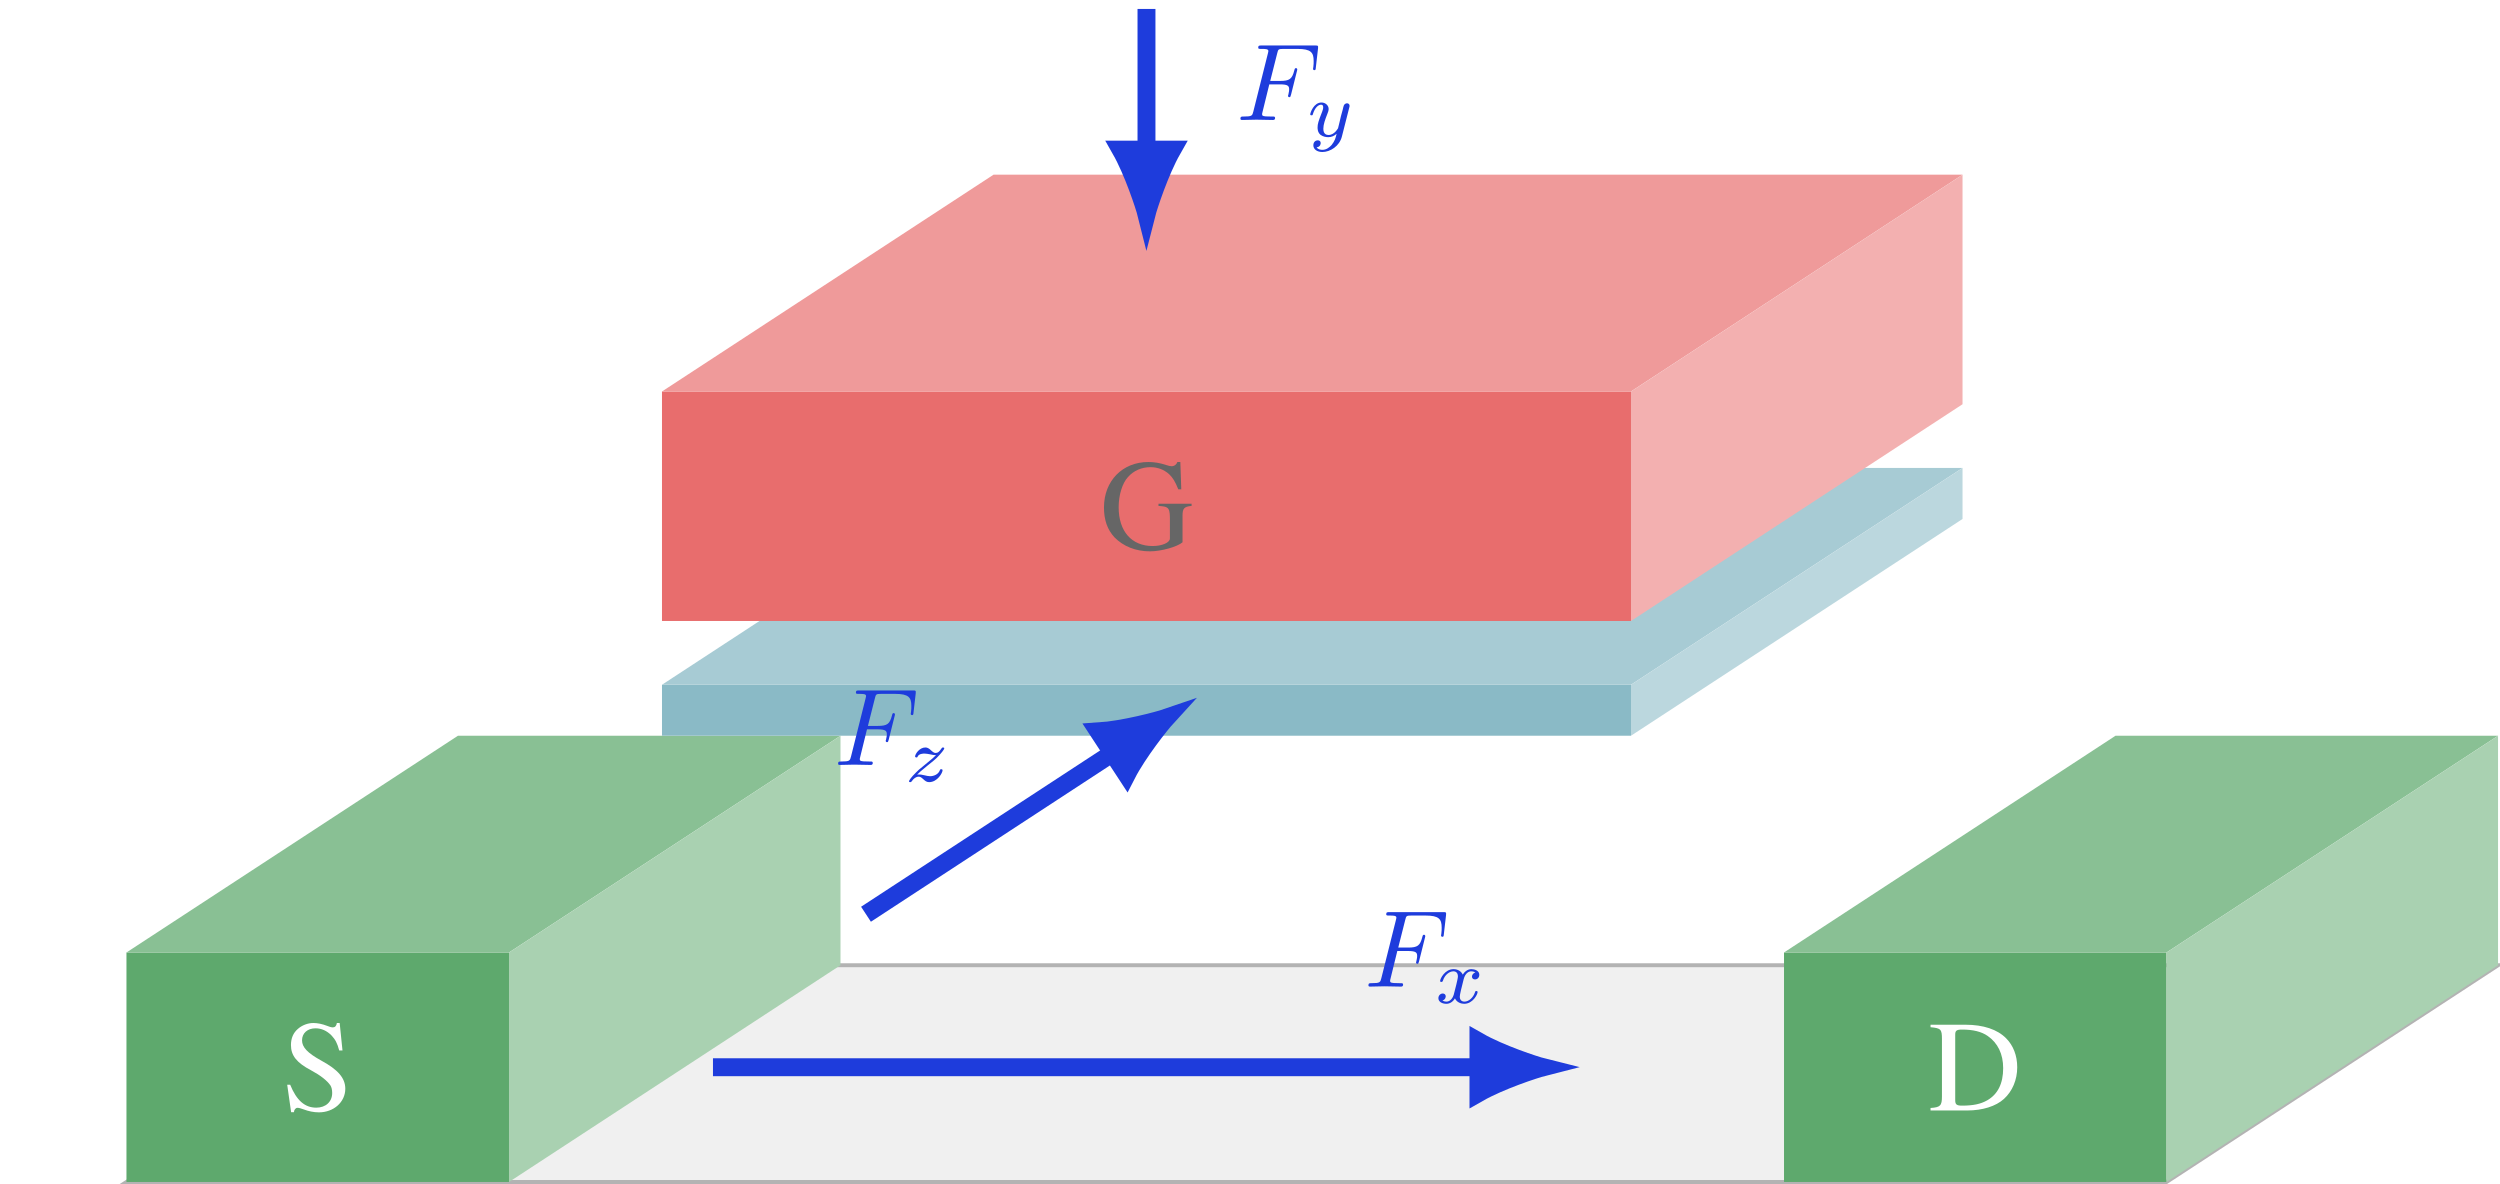
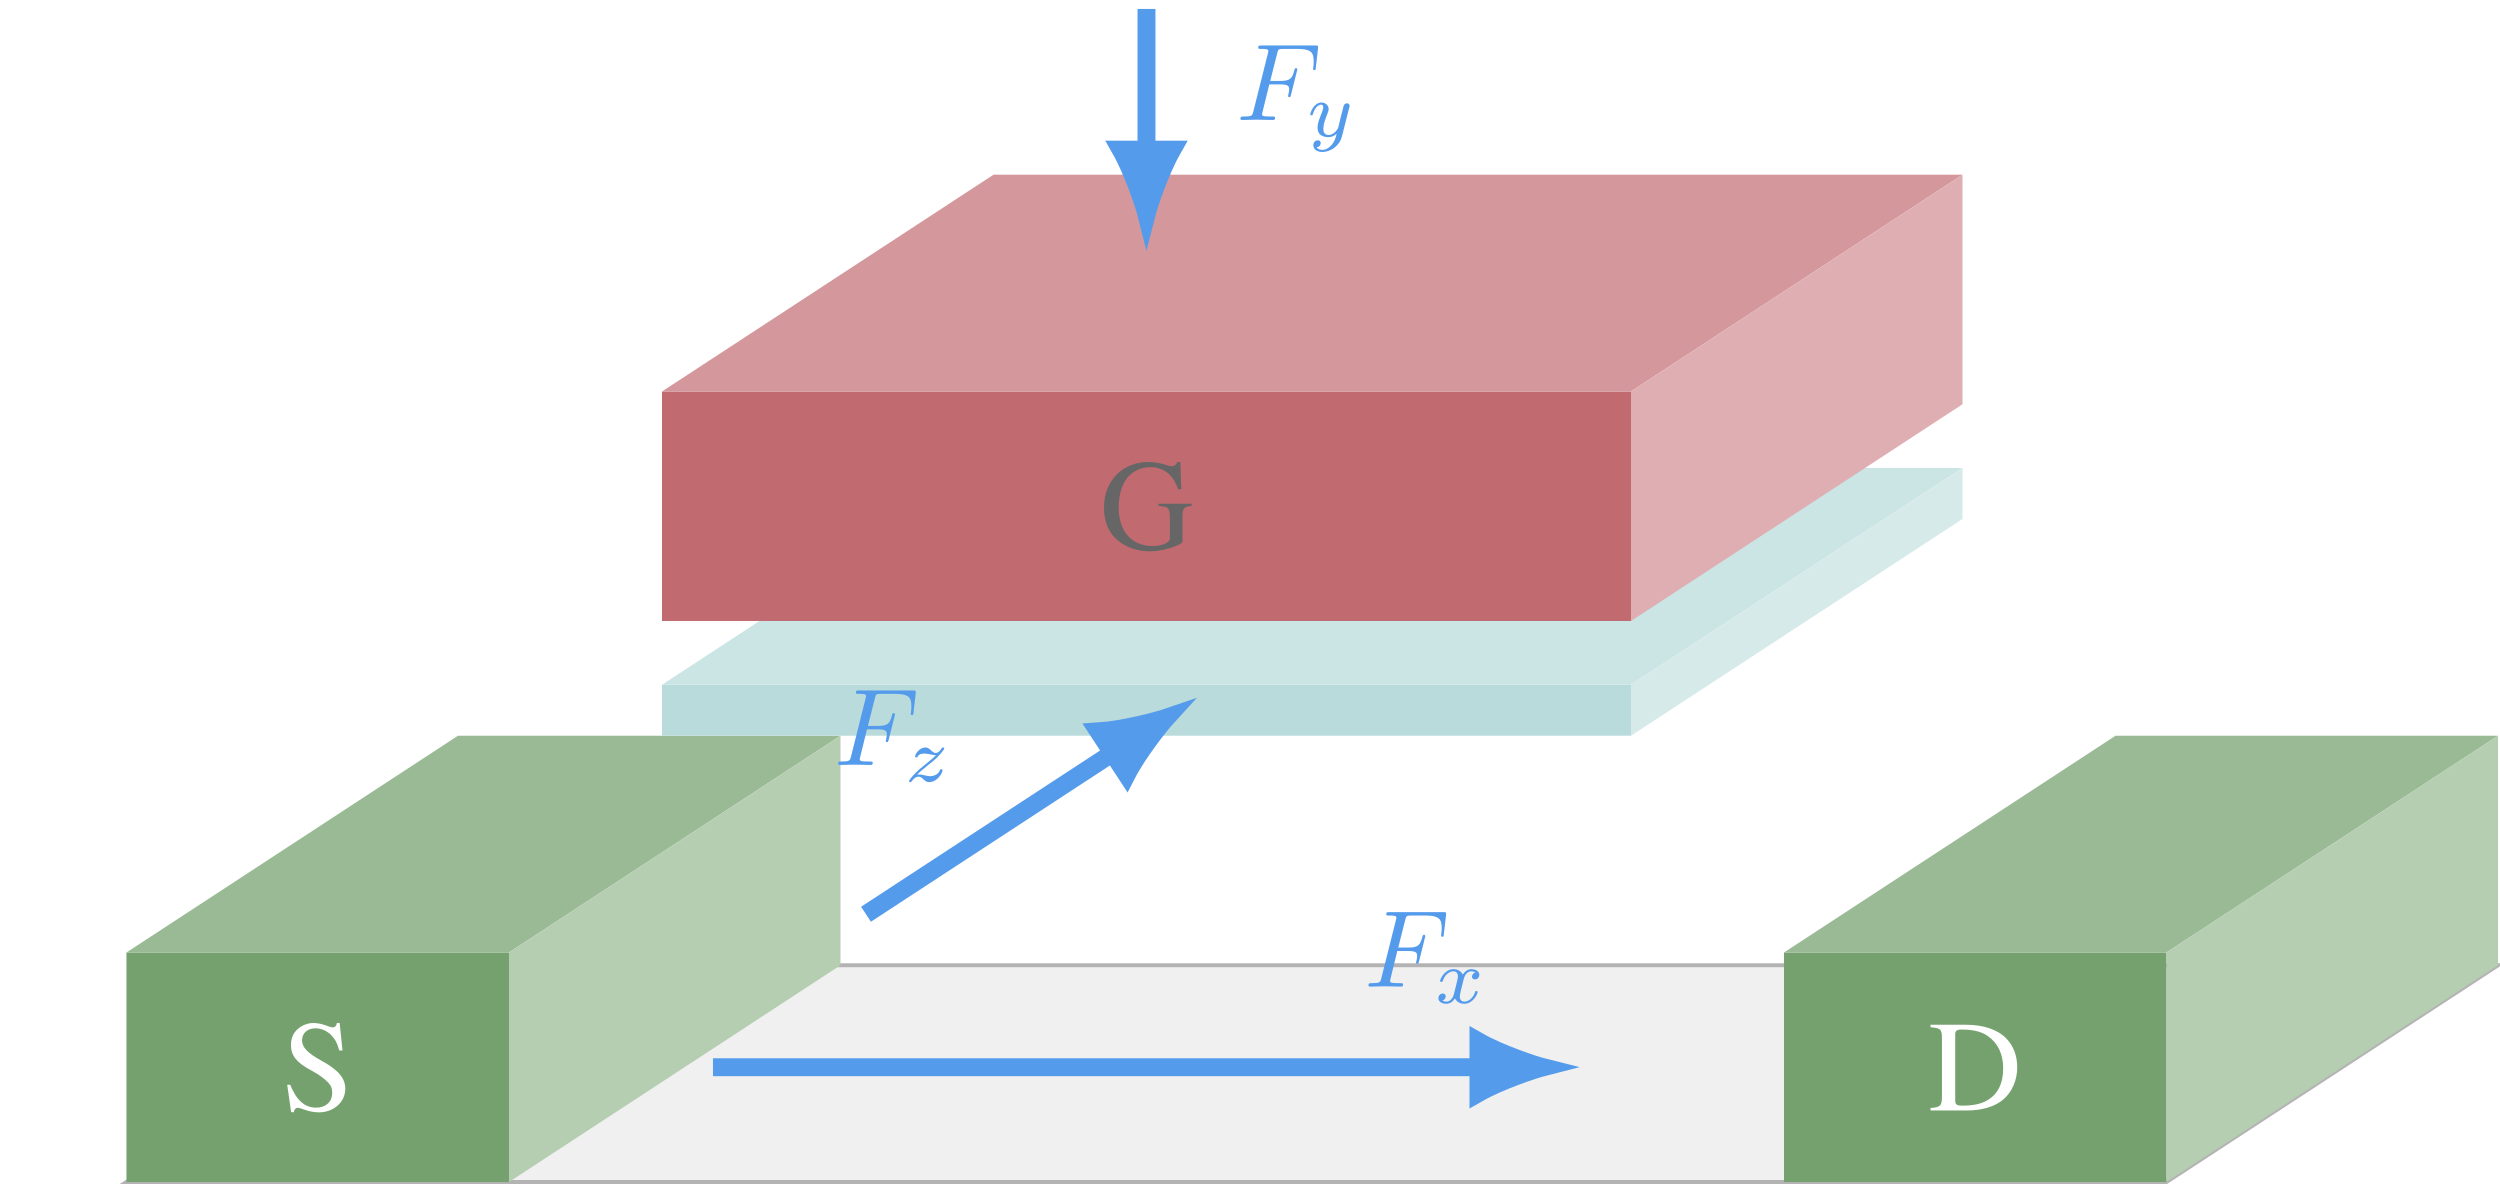
<svg xmlns="http://www.w3.org/2000/svg" xmlns:xlink="http://www.w3.org/1999/xlink" width="250.11pt" height="118.45pt" viewBox="0 0 250.11 118.45">
  <defs>
    <g>
      <g id="glyph-0-0">
        <path d="M 5.797 -8.75 L 5.516 -8.75 C 5.469 -8.453 5.328 -8.312 5.109 -8.312 C 4.969 -8.312 4.75 -8.375 4.531 -8.469 C 4.047 -8.656 3.578 -8.75 3.156 -8.75 C 2.609 -8.75 2.031 -8.531 1.609 -8.156 C 1.156 -7.766 0.922 -7.219 0.922 -6.547 C 0.922 -5.5 1.484 -4.781 2.938 -4.016 C 3.875 -3.516 4.547 -2.984 4.875 -2.5 C 4.984 -2.328 5.047 -2.062 5.047 -1.75 C 5.047 -0.875 4.406 -0.281 3.453 -0.281 C 2.312 -0.281 1.484 -1 0.844 -2.578 L 0.547 -2.578 L 0.938 0.172 L 1.219 0.172 C 1.234 -0.078 1.391 -0.266 1.578 -0.266 C 1.719 -0.266 1.938 -0.203 2.188 -0.109 C 2.688 0.078 3.203 0.188 3.719 0.188 C 5.203 0.188 6.359 -0.844 6.359 -2.172 C 6.359 -3.234 5.641 -4.078 3.938 -5 C 2.578 -5.75 2.031 -6.328 2.031 -7.016 C 2.031 -7.734 2.578 -8.219 3.375 -8.219 C 3.969 -8.219 4.5 -7.984 4.969 -7.516 C 5.359 -7.094 5.547 -6.766 5.75 -6 L 6.078 -6 Z M 5.797 -8.75 " />
      </g>
      <g id="glyph-0-1">
        <path d="M 1.344 -1.406 C 1.344 -0.484 1.188 -0.312 0.203 -0.25 L 0.203 0 L 3.891 0 C 5.391 0 6.75 -0.422 7.547 -1.156 C 8.391 -1.922 8.875 -3.062 8.875 -4.328 C 8.875 -5.484 8.484 -6.5 7.766 -7.219 C 6.891 -8.109 5.484 -8.578 3.703 -8.578 L 0.203 -8.578 L 0.203 -8.328 C 1.234 -8.234 1.344 -8.125 1.344 -7.156 Z M 2.672 -7.594 C 2.672 -7.984 2.812 -8.094 3.344 -8.094 C 4.453 -8.094 5.297 -7.891 5.922 -7.453 C 6.938 -6.75 7.469 -5.641 7.469 -4.234 C 7.469 -2.703 6.938 -1.625 5.875 -1.016 C 5.219 -0.641 4.469 -0.484 3.344 -0.484 C 2.828 -0.484 2.672 -0.594 2.672 -1.016 Z M 2.672 -7.594 " />
      </g>
      <g id="glyph-0-2">
        <path d="M 9.188 -4.578 L 5.875 -4.578 L 5.875 -4.359 C 6.438 -4.312 6.594 -4.281 6.75 -4.172 C 6.938 -4.047 7.016 -3.75 7.016 -3.203 L 7.016 -1.094 C 7.016 -0.688 6.234 -0.344 5.297 -0.344 C 3.188 -0.344 1.891 -1.812 1.891 -4.219 C 1.891 -5.438 2.25 -6.625 2.828 -7.25 C 3.391 -7.891 4.203 -8.234 5.078 -8.234 C 5.797 -8.234 6.438 -7.984 6.938 -7.531 C 7.328 -7.156 7.531 -6.812 7.859 -6.016 L 8.156 -6.016 L 8.062 -8.75 L 7.766 -8.75 C 7.688 -8.516 7.469 -8.328 7.188 -8.328 C 7.062 -8.328 6.859 -8.375 6.625 -8.453 C 6.031 -8.656 5.438 -8.75 4.859 -8.75 C 2.266 -8.75 0.422 -6.859 0.422 -4.203 C 0.422 -2.938 0.766 -1.969 1.484 -1.203 C 2.359 -0.312 3.594 0.188 5.031 0.188 C 6.141 0.188 7.766 -0.266 8.281 -0.719 L 8.281 -3.359 C 8.281 -4.125 8.438 -4.281 9.188 -4.359 Z M 9.188 -4.578 " />
      </g>
      <g id="glyph-1-0">
        <path d="M 3.312 -3.562 L 4.375 -3.562 C 5.203 -3.562 5.297 -3.391 5.297 -3.062 C 5.297 -2.984 5.297 -2.859 5.219 -2.531 C 5.188 -2.469 5.188 -2.438 5.188 -2.406 C 5.188 -2.328 5.25 -2.281 5.312 -2.281 C 5.422 -2.281 5.422 -2.312 5.484 -2.516 L 6.078 -4.891 C 6.109 -5 6.109 -5.031 6.109 -5.062 C 6.109 -5.078 6.094 -5.188 5.984 -5.188 C 5.875 -5.188 5.859 -5.125 5.812 -4.953 C 5.594 -4.094 5.328 -3.906 4.406 -3.906 L 3.406 -3.906 L 4.109 -6.688 C 4.203 -7.062 4.219 -7.109 4.703 -7.109 L 6.141 -7.109 C 7.484 -7.109 7.75 -6.75 7.75 -5.906 C 7.75 -5.656 7.75 -5.609 7.719 -5.312 C 7.688 -5.172 7.688 -5.141 7.688 -5.109 C 7.688 -5.062 7.719 -4.984 7.828 -4.984 C 7.938 -4.984 7.953 -5.047 7.969 -5.25 L 8.188 -7.156 C 8.219 -7.453 8.172 -7.453 7.891 -7.453 L 2.531 -7.453 C 2.312 -7.453 2.203 -7.453 2.203 -7.234 C 2.203 -7.109 2.297 -7.109 2.516 -7.109 C 2.906 -7.109 3.219 -7.109 3.219 -6.906 C 3.219 -6.875 3.219 -6.844 3.172 -6.656 L 1.719 -0.859 C 1.609 -0.422 1.594 -0.344 0.719 -0.344 C 0.531 -0.344 0.422 -0.344 0.422 -0.125 C 0.422 0 0.547 0 0.578 0 C 0.891 0 1.703 -0.031 2.031 -0.031 C 2.391 -0.031 3.297 0 3.656 0 C 3.75 0 3.891 0 3.891 -0.203 C 3.891 -0.297 3.828 -0.312 3.828 -0.328 C 3.797 -0.344 3.766 -0.344 3.516 -0.344 C 3.281 -0.344 3.219 -0.344 2.953 -0.359 C 2.625 -0.391 2.594 -0.438 2.594 -0.578 C 2.594 -0.609 2.594 -0.672 2.641 -0.828 Z M 3.312 -3.562 " />
      </g>
      <g id="glyph-2-0">
        <path d="M 4.266 -2.891 C 4.297 -3 4.297 -3.016 4.297 -3.062 C 4.297 -3.219 4.172 -3.312 4.047 -3.312 C 3.953 -3.312 3.812 -3.266 3.734 -3.125 C 3.703 -3.078 3.641 -2.828 3.609 -2.672 L 3.438 -2.047 C 3.406 -1.859 3.156 -0.891 3.141 -0.812 C 3.125 -0.812 2.797 -0.141 2.188 -0.141 C 1.672 -0.141 1.672 -0.641 1.672 -0.781 C 1.672 -1.188 1.844 -1.672 2.078 -2.266 C 2.172 -2.516 2.203 -2.594 2.203 -2.734 C 2.203 -3.094 1.891 -3.391 1.484 -3.391 C 0.703 -3.391 0.359 -2.344 0.359 -2.203 C 0.359 -2.109 0.469 -2.109 0.484 -2.109 C 0.594 -2.109 0.609 -2.141 0.625 -2.234 C 0.828 -2.875 1.156 -3.172 1.453 -3.172 C 1.594 -3.172 1.656 -3.078 1.656 -2.906 C 1.656 -2.719 1.578 -2.562 1.547 -2.453 C 1.172 -1.516 1.094 -1.234 1.094 -0.891 C 1.094 -0.766 1.094 -0.406 1.391 -0.156 C 1.641 0.031 1.953 0.078 2.156 0.078 C 2.469 0.078 2.75 -0.031 3 -0.266 C 2.906 0.156 2.812 0.469 2.5 0.859 C 2.281 1.094 1.984 1.344 1.578 1.344 C 1.516 1.344 1.156 1.344 1 1.094 C 1.406 1.047 1.406 0.688 1.406 0.672 C 1.406 0.422 1.188 0.391 1.109 0.391 C 0.922 0.391 0.672 0.531 0.672 0.891 C 0.672 1.281 1.031 1.562 1.578 1.562 C 2.359 1.562 3.297 0.969 3.531 0 Z M 4.266 -2.891 " />
      </g>
      <g id="glyph-2-1">
        <path d="M 1.906 -0.812 C 1.828 -0.547 1.578 -0.141 1.188 -0.141 C 1.172 -0.141 0.938 -0.141 0.781 -0.25 C 1.094 -0.344 1.109 -0.625 1.109 -0.672 C 1.109 -0.844 0.984 -0.953 0.812 -0.953 C 0.594 -0.953 0.375 -0.766 0.375 -0.484 C 0.375 -0.094 0.797 0.078 1.172 0.078 C 1.531 0.078 1.844 -0.141 2.031 -0.469 C 2.219 -0.062 2.641 0.078 2.953 0.078 C 3.828 0.078 4.297 -0.875 4.297 -1.094 C 4.297 -1.203 4.203 -1.203 4.172 -1.203 C 4.062 -1.203 4.062 -1.156 4.031 -1.062 C 3.859 -0.531 3.406 -0.141 2.984 -0.141 C 2.672 -0.141 2.516 -0.344 2.516 -0.641 C 2.516 -0.844 2.688 -1.531 2.906 -2.391 C 3.062 -2.984 3.406 -3.172 3.656 -3.172 C 3.672 -3.172 3.906 -3.172 4.078 -3.062 C 3.828 -2.984 3.734 -2.781 3.734 -2.641 C 3.734 -2.469 3.859 -2.359 4.047 -2.359 C 4.219 -2.359 4.469 -2.5 4.469 -2.828 C 4.469 -3.25 3.984 -3.391 3.672 -3.391 C 3.297 -3.391 2.984 -3.125 2.812 -2.844 C 2.672 -3.156 2.328 -3.391 1.891 -3.391 C 1.031 -3.391 0.547 -2.438 0.547 -2.203 C 0.547 -2.109 0.656 -2.109 0.672 -2.109 C 0.781 -2.109 0.781 -2.141 0.828 -2.234 C 1.016 -2.844 1.5 -3.172 1.875 -3.172 C 2.125 -3.172 2.328 -3.031 2.328 -2.656 C 2.328 -2.516 2.234 -2.125 2.172 -1.859 Z M 1.906 -0.812 " />
      </g>
      <g id="glyph-2-2">
        <path d="M 1.281 -0.672 C 1.484 -0.875 1.625 -1.016 2.281 -1.547 C 2.438 -1.672 3.016 -2.125 3.234 -2.344 C 3.703 -2.812 4 -3.203 4 -3.297 C 4 -3.391 3.891 -3.391 3.859 -3.391 C 3.797 -3.391 3.781 -3.375 3.734 -3.312 C 3.5 -2.953 3.344 -2.844 3.156 -2.844 C 3.062 -2.844 2.953 -2.844 2.719 -3.062 C 2.453 -3.328 2.281 -3.391 2.109 -3.391 C 1.5 -3.391 1.078 -2.719 1.078 -2.484 C 1.078 -2.422 1.156 -2.391 1.219 -2.391 C 1.297 -2.391 1.312 -2.422 1.344 -2.5 C 1.469 -2.766 1.891 -2.781 2.016 -2.781 C 2.188 -2.781 2.391 -2.734 2.5 -2.719 C 2.922 -2.625 2.984 -2.625 3.172 -2.625 C 2.969 -2.422 2.828 -2.281 2.109 -1.703 C 1.5 -1.219 1.297 -1.031 1.156 -0.875 C 0.688 -0.422 0.469 -0.078 0.469 -0.016 C 0.469 0.078 0.562 0.078 0.594 0.078 C 0.672 0.078 0.688 0.062 0.734 0 C 0.938 -0.297 1.172 -0.469 1.438 -0.469 C 1.531 -0.469 1.641 -0.453 1.844 -0.266 C 2.094 -0.031 2.234 0.078 2.484 0.078 C 3.312 0.078 3.828 -0.859 3.828 -1.109 C 3.828 -1.203 3.734 -1.219 3.688 -1.219 C 3.594 -1.219 3.578 -1.172 3.547 -1.094 C 3.406 -0.703 2.953 -0.516 2.578 -0.516 C 2.406 -0.516 2.203 -0.562 2.016 -0.609 C 1.672 -0.688 1.609 -0.688 1.469 -0.688 C 1.453 -0.688 1.328 -0.688 1.281 -0.672 Z M 1.281 -0.672 " />
      </g>
    </g>
    <clipPath id="clip-0">
      <path clip-rule="nonzero" d="M 12 96 L 250 96 L 250 118.449 L 12 118.449 Z M 12 96 " />
    </clipPath>
    <clipPath id="clip-1">
      <path clip-rule="nonzero" d="M 7 90 L 250.109 90 L 250.109 118.449 L 7 118.449 Z M 7 90 " />
    </clipPath>
    <clipPath id="clip-2">
      <path clip-rule="nonzero" d="M 12 95 L 51 95 L 51 118.449 L 12 118.449 Z M 12 95 " />
    </clipPath>
    <clipPath id="clip-3">
      <path clip-rule="nonzero" d="M 50 73 L 85 73 L 85 118.449 L 50 118.449 Z M 50 73 " />
    </clipPath>
    <clipPath id="clip-4">
      <path clip-rule="nonzero" d="M 178 95 L 217 95 L 217 118.449 L 178 118.449 Z M 178 95 " />
    </clipPath>
    <clipPath id="clip-5">
      <path clip-rule="nonzero" d="M 216 73 L 250 73 L 250 118.449 L 216 118.449 Z M 216 73 " />
    </clipPath>
    <clipPath id="clip-6">
      <path clip-rule="nonzero" d="M 122 78 L 180 78 L 180 118.449 L 122 118.449 Z M 122 78 " />
    </clipPath>
  </defs>
  <g clip-path="url(#clip-0)">
    <path fill-rule="nonzero" fill="rgb(93.999%, 93.999%, 93.999%)" fill-opacity="1" d="M 12.652 118.25 L 216.746 118.25 L 249.914 96.566 L 45.816 96.566 Z M 12.652 118.25 " />
  </g>
  <g clip-path="url(#clip-1)">
    <path fill="none" stroke-width="0.399" stroke-linecap="butt" stroke-linejoin="miter" stroke="rgb(70%, 70%, 70%)" stroke-opacity="1" stroke-miterlimit="10" d="M 5.102 0.001 L 209.196 0.001 L 242.364 21.685 L 38.266 21.685 Z M 5.102 0.001 " transform="matrix(1, 0, 0, -1, 7.55, 118.251)" />
  </g>
  <g clip-path="url(#clip-2)">
-     <path fill-rule="nonzero" fill="rgb(36.765%, 66.176%, 42.647%)" fill-opacity="1" d="M 12.652 118.25 L 12.652 95.289 L 50.922 95.289 L 50.922 118.25 Z M 12.652 118.25 " />
+     <path fill-rule="nonzero" fill="rgb(45.589%, 63.234%, 42.647%)" fill-opacity="1" d="M 12.652 118.25 L 12.652 95.289 L 50.922 95.289 L 50.922 118.25 Z M 12.652 118.25 " />
  </g>
-   <path fill-rule="nonzero" fill="rgb(53.625%, 75.197%, 57.939%)" fill-opacity="1" d="M 12.652 95.289 L 50.922 95.289 L 84.086 73.605 L 45.816 73.605 Z M 12.652 95.289 " />
+   <path fill-rule="nonzero" fill="rgb(60.097%, 73.039%, 57.939%)" fill-opacity="1" d="M 12.652 95.289 L 50.922 95.289 L 84.086 73.605 L 45.816 73.605 Z M 12.652 95.289 " />
  <g clip-path="url(#clip-3)">
-     <path fill-rule="nonzero" fill="rgb(66.273%, 81.96%, 69.411%)" fill-opacity="1" d="M 50.922 118.25 L 50.922 95.289 L 84.086 73.605 L 84.086 96.566 Z M 50.922 118.25 " />
+     <path fill-rule="nonzero" fill="rgb(70.981%, 80.391%, 69.411%)" fill-opacity="1" d="M 50.922 118.25 L 50.922 95.289 L 84.086 73.605 L 84.086 96.566 Z M 50.922 118.25 " />
  </g>
  <g fill="rgb(100%, 100%, 100%)" fill-opacity="1">
    <use xlink:href="#glyph-0-0" x="28.186" y="111.096" />
  </g>
  <g clip-path="url(#clip-4)">
-     <path fill-rule="nonzero" fill="rgb(36.765%, 66.176%, 42.647%)" fill-opacity="1" d="M 178.48 118.25 L 178.48 95.289 L 216.746 95.289 L 216.746 118.25 Z M 178.48 118.25 " />
+     <path fill-rule="nonzero" fill="rgb(45.589%, 63.234%, 42.647%)" fill-opacity="1" d="M 178.48 118.25 L 178.48 95.289 L 216.746 95.289 L 216.746 118.25 Z M 178.48 118.25 " />
  </g>
-   <path fill-rule="nonzero" fill="rgb(53.625%, 75.197%, 57.939%)" fill-opacity="1" d="M 178.48 95.289 L 216.746 95.289 L 249.914 73.605 L 211.645 73.605 Z M 178.48 95.289 " />
+   <path fill-rule="nonzero" fill="rgb(60.097%, 73.039%, 57.939%)" fill-opacity="1" d="M 178.48 95.289 L 216.746 95.289 L 249.914 73.605 L 211.645 73.605 Z M 178.48 95.289 " />
  <g clip-path="url(#clip-5)">
-     <path fill-rule="nonzero" fill="rgb(66.273%, 81.96%, 69.411%)" fill-opacity="1" d="M 216.746 118.25 L 216.746 95.289 L 249.914 73.605 L 249.914 96.566 Z M 216.746 118.25 " />
+     <path fill-rule="nonzero" fill="rgb(70.981%, 80.391%, 69.411%)" fill-opacity="1" d="M 216.746 118.25 L 216.746 95.289 L 249.914 73.605 L 249.914 96.566 Z M 216.746 118.25 " />
  </g>
  <g fill="rgb(100%, 100%, 100%)" fill-opacity="1">
    <use xlink:href="#glyph-0-1" x="192.936" y="111.096" />
  </g>
-   <path fill-rule="nonzero" fill="rgb(54.117%, 72.942%, 77.646%)" fill-opacity="1" d="M 66.227 73.605 L 66.227 68.504 L 163.172 68.504 L 163.172 73.605 Z M 66.227 73.605 " />
-   <path fill-rule="nonzero" fill="rgb(65.587%, 79.706%, 83.234%)" fill-opacity="1" d="M 66.227 68.504 L 163.172 68.504 L 196.34 46.816 L 99.395 46.816 Z M 66.227 68.504 " />
-   <path fill-rule="nonzero" fill="rgb(73.235%, 84.215%, 86.96%)" fill-opacity="1" d="M 163.172 73.605 L 163.172 68.504 L 196.34 46.816 L 196.34 51.918 Z M 163.172 73.605 " />
-   <path fill-rule="nonzero" fill="rgb(91.08%, 42.647%, 42.647%)" fill-opacity="1" d="M 66.227 62.125 L 66.227 39.164 L 163.172 39.164 L 163.172 62.125 Z M 66.227 62.125 " />
-   <path fill-rule="nonzero" fill="rgb(93.825%, 60.294%, 60.294%)" fill-opacity="1" d="M 66.227 39.164 L 163.172 39.164 L 196.34 17.477 L 99.395 17.477 Z M 66.227 39.164 " />
-   <path fill-rule="nonzero" fill="rgb(95.197%, 69.118%, 69.118%)" fill-opacity="1" d="M 163.172 62.125 L 163.172 39.164 L 196.34 17.477 L 196.34 40.441 Z M 163.172 62.125 " />
+   <path fill-rule="nonzero" fill="rgb(72.942%, 85.883%, 85.883%)" fill-opacity="1" d="M 66.227 73.605 L 66.227 68.504 L 163.172 68.504 L 163.172 73.605 Z M 66.227 73.605 " />
+   <path fill-rule="nonzero" fill="rgb(79.706%, 89.412%, 89.412%)" fill-opacity="1" d="M 66.227 68.504 L 163.172 68.504 L 196.34 46.816 L 99.395 46.816 Z M 66.227 68.504 " />
+   <path fill-rule="nonzero" fill="rgb(84.215%, 91.765%, 91.765%)" fill-opacity="1" d="M 163.172 73.605 L 163.172 68.504 L 196.34 46.816 L 196.34 51.918 Z M 163.172 73.605 " />
+   <path fill-rule="nonzero" fill="rgb(75.783%, 41.373%, 43.921%)" fill-opacity="1" d="M 66.227 62.125 L 66.227 39.164 L 163.172 39.164 L 163.172 62.125 Z M 66.227 62.125 " />
+   <path fill-rule="nonzero" fill="rgb(83.234%, 59.412%, 61.176%)" fill-opacity="1" d="M 66.227 39.164 L 163.172 39.164 L 196.34 17.477 L 99.395 17.477 Z M 66.227 39.164 " />
+   <path fill-rule="nonzero" fill="rgb(86.96%, 68.43%, 69.803%)" fill-opacity="1" d="M 163.172 62.125 L 163.172 39.164 L 196.34 17.477 L 196.34 40.441 Z M 163.172 62.125 " />
  <g fill="rgb(39.999%, 39.999%, 39.999%)" fill-opacity="1">
    <use xlink:href="#glyph-0-2" x="110.024" y="54.971" />
  </g>
-   <path fill="none" stroke-width="1.793" stroke-linecap="butt" stroke-linejoin="miter" stroke="rgb(11.765%, 23.528%, 86.275%)" stroke-opacity="1" stroke-miterlimit="10" d="M 107.149 117.356 L 107.149 103.282 " transform="matrix(1, 0, 0, -1, 7.55, 118.251)" />
-   <path fill-rule="nonzero" fill="rgb(11.765%, 23.528%, 86.275%)" fill-opacity="1" stroke-width="1.793" stroke-linecap="butt" stroke-linejoin="miter" stroke="rgb(11.765%, 23.528%, 86.275%)" stroke-opacity="1" stroke-miterlimit="10" d="M 6.467 -0.001 C 5.67 0.202 2.182 1.343 -0.002 2.585 L -0.002 -2.587 C 2.182 -1.345 5.67 -0.2 6.467 -0.001 Z M 6.467 -0.001 " transform="matrix(0, 1, 1, 0, 114.7001, 14.97051)" />
-   <g fill="rgb(11.765%, 23.528%, 86.275%)" fill-opacity="1">
+   <path fill="none" stroke-width="1.793" stroke-linecap="butt" stroke-linejoin="miter" stroke="rgb(33.333%, 60.782%, 92.157%)" stroke-opacity="1" stroke-miterlimit="10" d="M 107.149 117.356 L 107.149 103.282 " transform="matrix(1, 0, 0, -1, 7.55, 118.251)" />
+   <path fill-rule="nonzero" fill="rgb(33.333%, 60.782%, 92.157%)" fill-opacity="1" stroke-width="1.793" stroke-linecap="butt" stroke-linejoin="miter" stroke="rgb(33.333%, 60.782%, 92.157%)" stroke-opacity="1" stroke-miterlimit="10" d="M 6.467 -0.001 C 5.67 0.202 2.182 1.343 -0.002 2.585 L -0.002 -2.587 C 2.182 -1.345 5.67 -0.2 6.467 -0.001 Z M 6.467 -0.001 " transform="matrix(0, 1, 1, 0, 114.7001, 14.97051)" />
+   <g fill="rgb(33.333%, 60.782%, 92.157%)" fill-opacity="1">
    <use xlink:href="#glyph-1-0" x="123.673" y="12.003" />
  </g>
-   <g fill="rgb(11.765%, 23.528%, 86.275%)" fill-opacity="1">
+   <g fill="rgb(33.333%, 60.782%, 92.157%)" fill-opacity="1">
    <use xlink:href="#glyph-2-0" x="130.721" y="13.646" />
  </g>
-   <path fill="none" stroke-width="1.793" stroke-linecap="butt" stroke-linejoin="miter" stroke="rgb(11.765%, 23.528%, 86.275%)" stroke-opacity="1" stroke-miterlimit="10" d="M 63.778 11.481 L 140.36 11.481 " transform="matrix(1, 0, 0, -1, 7.55, 118.251)" />
-   <path fill-rule="nonzero" fill="rgb(11.765%, 23.528%, 86.275%)" fill-opacity="1" d="M 154.375 106.77 C 153.578 106.57 150.09 105.426 147.91 104.184 L 147.91 109.355 C 150.09 108.113 153.578 106.973 154.375 106.77 Z M 154.375 106.77 " />
+   <path fill="none" stroke-width="1.793" stroke-linecap="butt" stroke-linejoin="miter" stroke="rgb(33.333%, 60.782%, 92.157%)" stroke-opacity="1" stroke-miterlimit="10" d="M 63.778 11.481 L 140.36 11.481 " transform="matrix(1, 0, 0, -1, 7.55, 118.251)" />
+   <path fill-rule="nonzero" fill="rgb(33.333%, 60.782%, 92.157%)" fill-opacity="1" d="M 154.375 106.77 C 153.578 106.57 150.09 105.426 147.91 104.184 L 147.91 109.355 C 150.09 108.113 153.578 106.973 154.375 106.77 Z M 154.375 106.77 " />
  <g clip-path="url(#clip-6)">
-     <path fill="none" stroke-width="1.793" stroke-linecap="butt" stroke-linejoin="miter" stroke="rgb(11.765%, 23.528%, 86.275%)" stroke-opacity="1" stroke-miterlimit="10" d="M 6.467 0.001 C 5.67 0.2 2.182 1.345 0.002 2.587 L 0.002 -2.585 C 2.182 -1.343 5.67 -0.202 6.467 0.001 Z M 6.467 0.001 " transform="matrix(1, 0, 0, -1, 147.9083, 106.7707)" />
+     <path fill="none" stroke-width="1.793" stroke-linecap="butt" stroke-linejoin="miter" stroke="rgb(33.333%, 60.782%, 92.157%)" stroke-opacity="1" stroke-miterlimit="10" d="M 6.467 0.001 C 5.67 0.2 2.182 1.345 0.002 2.587 L 0.002 -2.585 C 2.182 -1.343 5.67 -0.202 6.467 0.001 Z M 6.467 0.001 " transform="matrix(1, 0, 0, -1, 147.9083, 106.7707)" />
  </g>
-   <g fill="rgb(11.765%, 23.528%, 86.275%)" fill-opacity="1">
+   <g fill="rgb(33.333%, 60.782%, 92.157%)" fill-opacity="1">
    <use xlink:href="#glyph-1-0" x="136.48" y="98.704" />
  </g>
-   <g fill="rgb(11.765%, 23.528%, 86.275%)" fill-opacity="1">
+   <g fill="rgb(33.333%, 60.782%, 92.157%)" fill-opacity="1">
    <use xlink:href="#glyph-2-1" x="143.527" y="100.347" />
  </g>
-   <path fill="none" stroke-width="1.793" stroke-linecap="butt" stroke-linejoin="miter" stroke="rgb(11.765%, 23.528%, 86.275%)" stroke-opacity="1" stroke-miterlimit="10" d="M 79.087 26.786 L 103.747 42.911 " transform="matrix(1, 0, 0, -1, 7.55, 118.251)" />
-   <path fill-rule="nonzero" fill="rgb(11.765%, 23.528%, 86.275%)" fill-opacity="1" stroke-width="1.793" stroke-linecap="butt" stroke-linejoin="miter" stroke="rgb(11.765%, 23.528%, 86.275%)" stroke-opacity="1" stroke-miterlimit="10" d="M 6.464 0.001 C 5.671 0.202 2.181 1.346 -0.001 2.585 L 0.001 -2.587 C 2.182 -1.344 5.674 -0.201 6.464 0.001 Z M 6.464 0.001 " transform="matrix(0.83693, -0.54723, -0.54723, -0.83693, 111.2979, 75.339)" />
-   <g fill="rgb(11.765%, 23.528%, 86.275%)" fill-opacity="1">
+   <path fill="none" stroke-width="1.793" stroke-linecap="butt" stroke-linejoin="miter" stroke="rgb(33.333%, 60.782%, 92.157%)" stroke-opacity="1" stroke-miterlimit="10" d="M 79.087 26.786 L 103.747 42.911 " transform="matrix(1, 0, 0, -1, 7.55, 118.251)" />
+   <path fill-rule="nonzero" fill="rgb(33.333%, 60.782%, 92.157%)" fill-opacity="1" stroke-width="1.793" stroke-linecap="butt" stroke-linejoin="miter" stroke="rgb(33.333%, 60.782%, 92.157%)" stroke-opacity="1" stroke-miterlimit="10" d="M 6.464 0.001 C 5.671 0.202 2.181 1.346 -0.001 2.585 L 0.001 -2.587 C 2.182 -1.344 5.674 -0.201 6.464 0.001 Z M 6.464 0.001 " transform="matrix(0.83693, -0.54723, -0.54723, -0.83693, 111.2979, 75.339)" />
+   <g fill="rgb(33.333%, 60.782%, 92.157%)" fill-opacity="1">
    <use xlink:href="#glyph-1-0" x="83.424" y="76.528" />
  </g>
-   <g fill="rgb(11.765%, 23.528%, 86.275%)" fill-opacity="1">
+   <g fill="rgb(33.333%, 60.782%, 92.157%)" fill-opacity="1">
    <use xlink:href="#glyph-2-2" x="90.471" y="78.171" />
  </g>
</svg>
